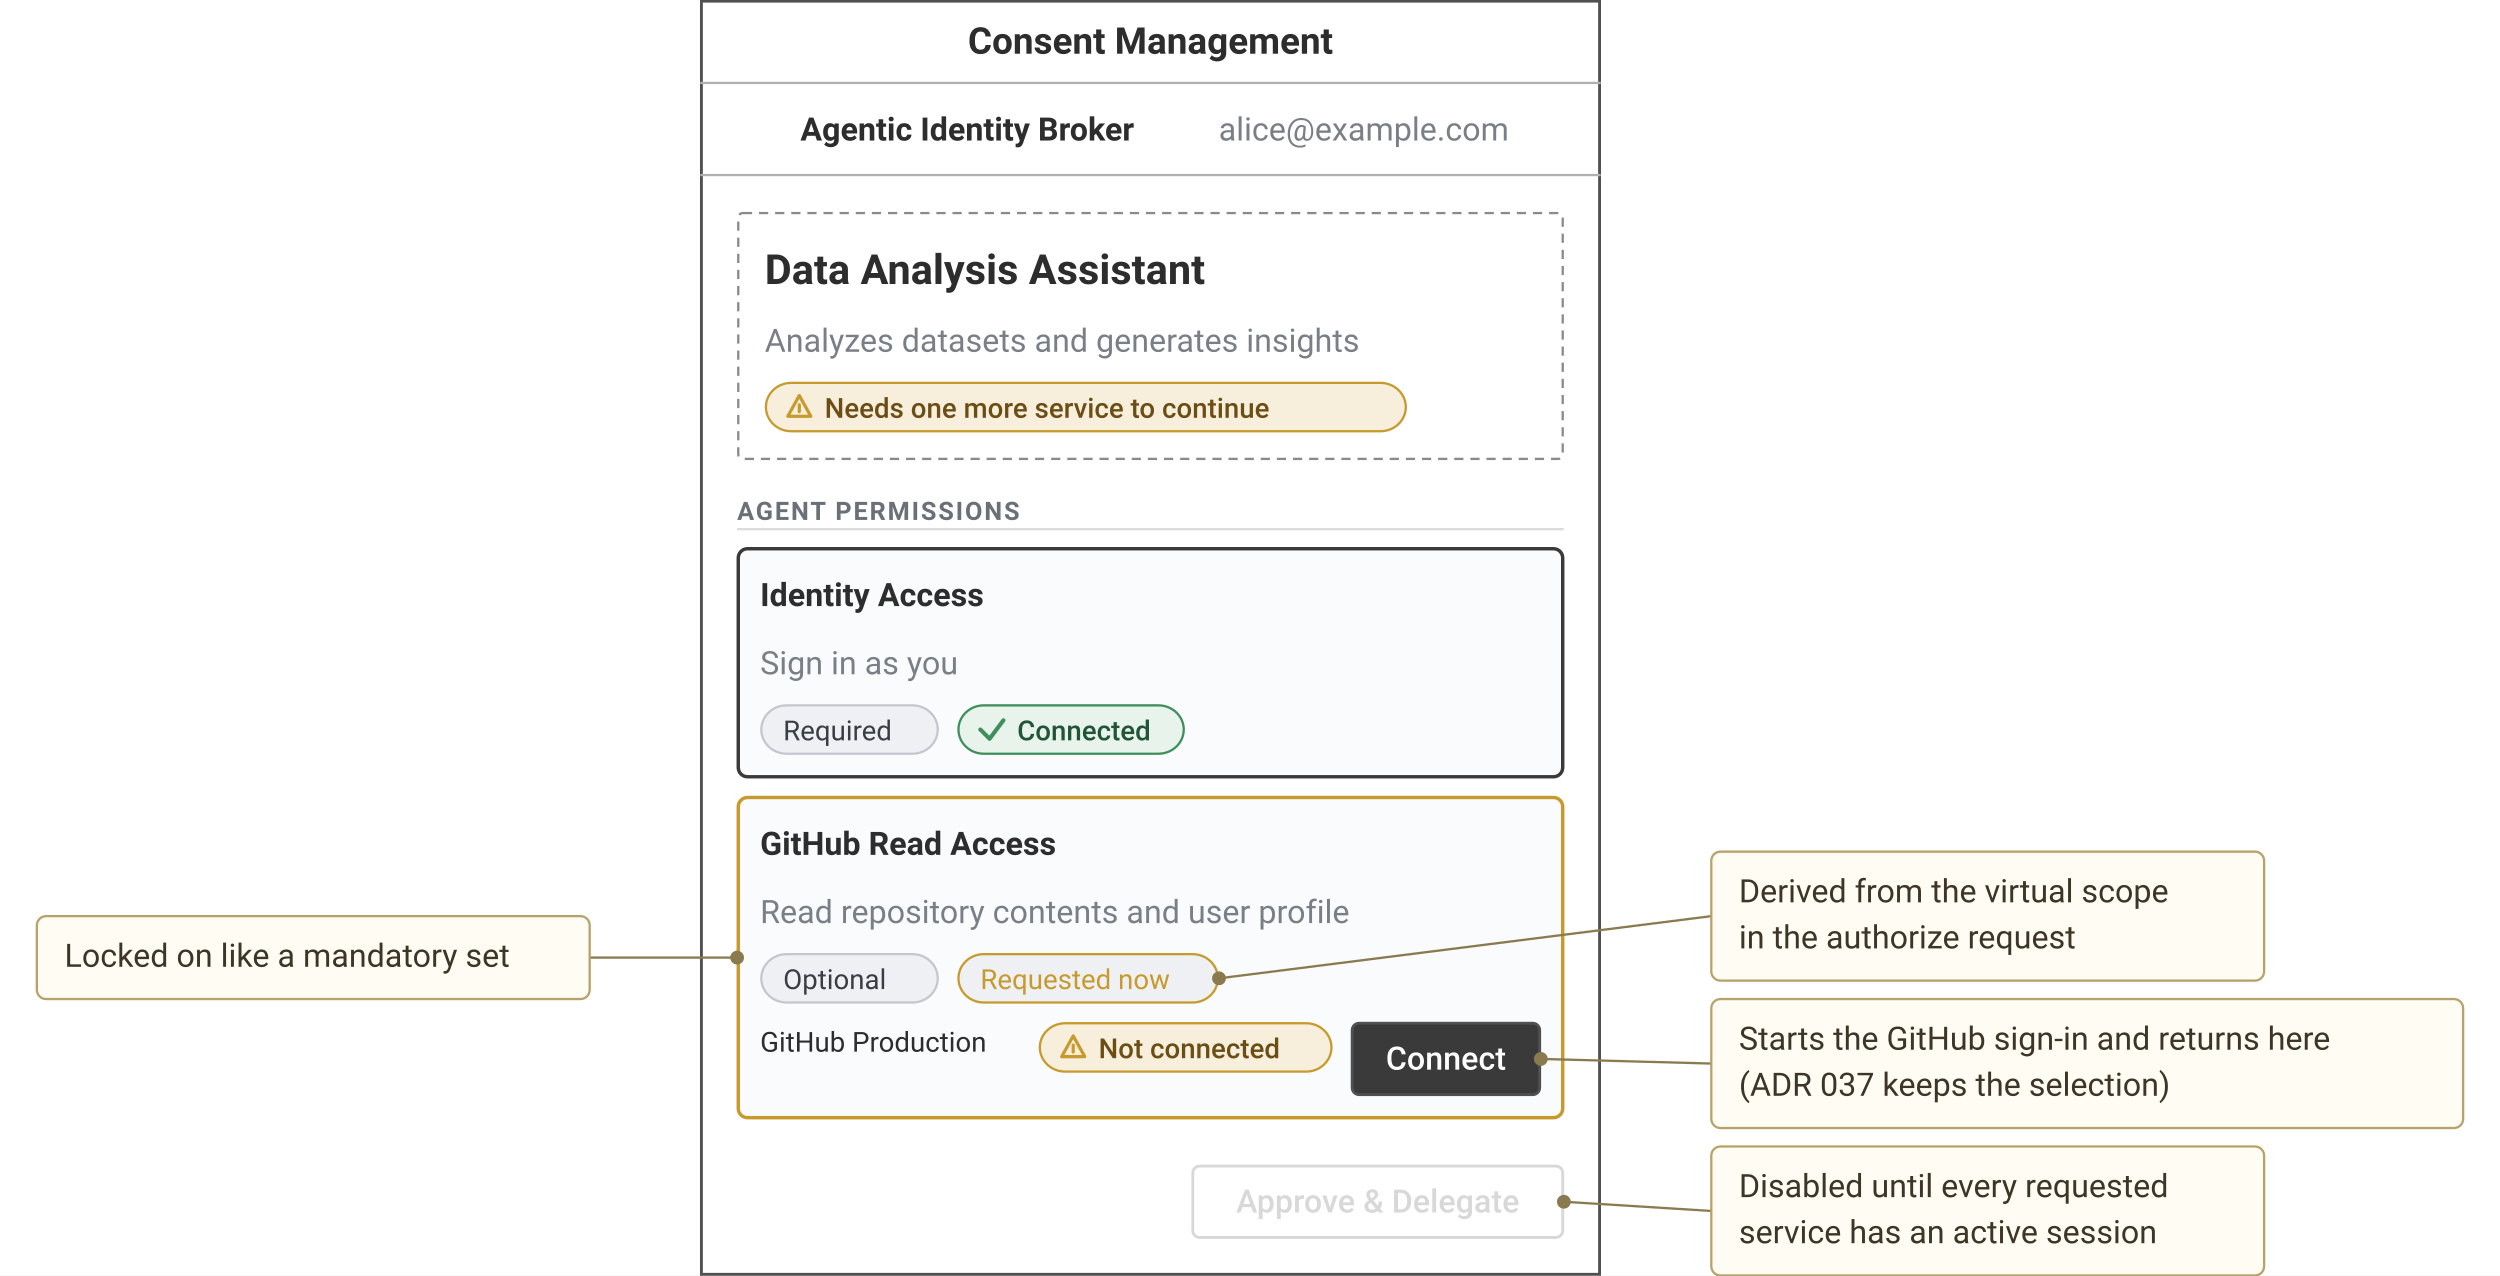
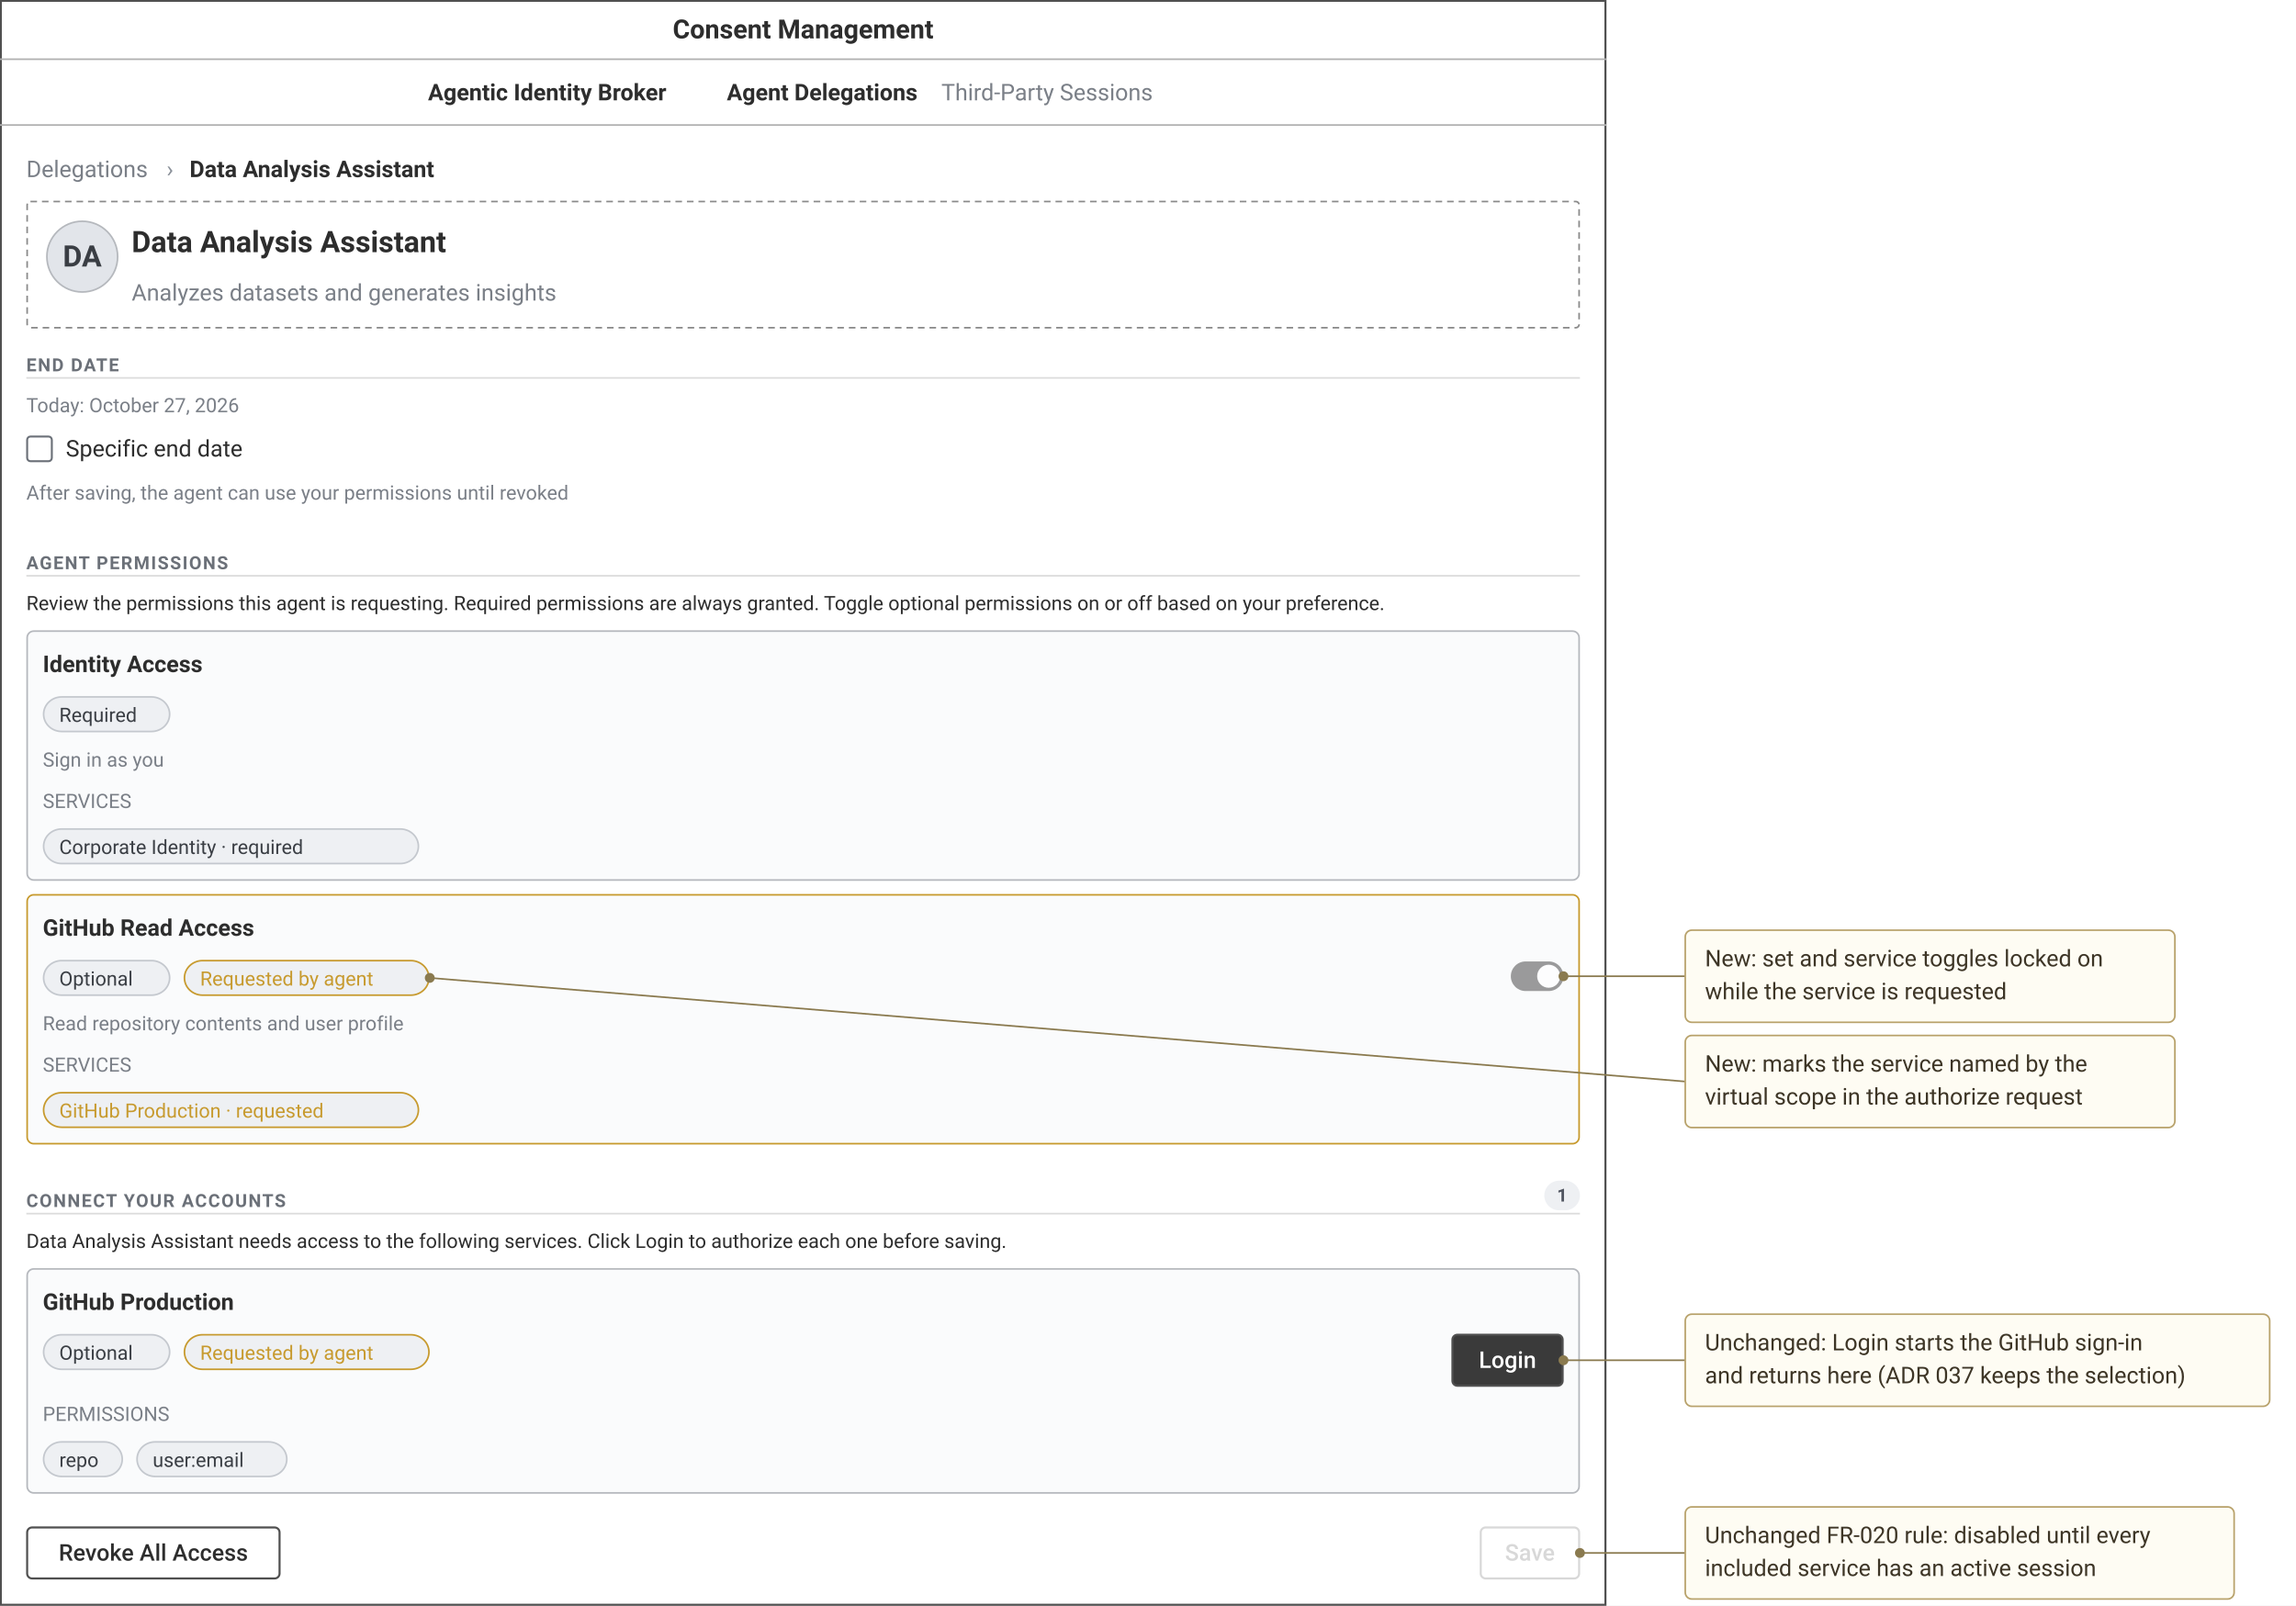
- <svg xmlns="http://www.w3.org/2000/svg" width="1085.314" height="553.714" viewBox="0 0 1085.314 553.714" font-family="system-ui, -apple-system, &quot;Segoe UI&quot;, Roboto, sans-serif" font-size="14" id="wireframes/journey-1-c-consent-requested.svg">
-   <rect x="0" y="0" width="1085.314" height="553.714" fill="#ffffff" />
-   <rect x="304.5" y="0.5" width="389.914" height="552.714" fill="none" stroke="#505050" stroke-width="1.25" />
-   <line x1="304" y1="36" x2="694.914" y2="36" stroke="#b0b0b0" stroke-width="1" />
-   <text x="499.457" y="23.333" text-anchor="middle" font-size="16" font-weight="600" fill="#2d2d2d">Consent Management</text>
-   <line x1="304" y1="76" x2="694.914" y2="76" stroke="#b0b0b0" stroke-width="1" />
-   <text x="347.457" y="61" font-weight="700" fill="#2d2d2d">Agentic Identity Broker</text>
-   <text x="529.057" y="61" fill="#7a7f87">alice@example.com</text>
-   <rect x="320.5" y="92.5" width="357.914" height="106.714" fill="none" stroke="#8a8a8a" stroke-width="1" stroke-dasharray="4 3" rx="2" />
-   <text x="332" y="123.286" font-weight="700" font-size="18" fill="#2d2d2d">Data Analysis Assistant</text>
-   <text x="332" y="152.714" fill="#7a7f87">Analyzes datasets and generates insights</text>
-   <rect x="332.5" y="166.214" width="277.8" height="21" rx="11" fill="#f7efdc" stroke="#c79a2e" stroke-width="1" />
-   <path d="M 347 171.714 L 352 180.714 L 342 180.714 Z" fill="none" stroke="#c79a2e" stroke-width="1.4" stroke-linejoin="round" />
-   <line x1="347" y1="175.714" x2="347" y2="178.714" stroke="#c79a2e" stroke-width="1.4" stroke-linecap="round" />
-   <text x="358" y="181.381" font-size="12" font-weight="500" fill="#6b4e15">Needs one more service to continue</text>
-   <text x="320" y="225.714" font-size="11" font-weight="700" letter-spacing="0.8" fill="#6b7078">AGENT PERMISSIONS</text>
-   <line x1="320" y1="229.714" x2="678.914" y2="229.714" stroke="#c4c4c4" stroke-width="1" opacity="0.6" />
-   <rect x="320.5" y="238.214" width="357.914" height="99" fill="#fafbfc" stroke="#3a3a3a" stroke-width="1.5" rx="4" />
-   <text x="330" y="263.114" font-weight="600" fill="#2d2d2d">Identity Access</text>
-   <text x="330" y="292.714" fill="#7a7f87">Sign in as you</text>
-   <rect x="330.5" y="306.214" width="76.6" height="21" rx="11" fill="#eef0f3" stroke="#c4c8ce" stroke-width="1" />
-   <text x="340" y="321.381" font-size="12" fill="#3a3e44">Required</text>
-   <rect x="416.1" y="306.214" width="97.8" height="21" rx="11" fill="#e8f3ec" stroke="#3f8f5c" stroke-width="1" />
-   <path d="M 425.6 316.714 L 429.6 320.714 L 435.6 312.714" fill="none" stroke="#3f8f5c" stroke-width="1.8" stroke-linecap="round" stroke-linejoin="round" />
-   <text x="441.6" y="321.381" font-size="12" font-weight="500" fill="#205537">Connected</text>
-   <rect x="320.5" y="346.214" width="357.914" height="139" fill="#fafbfc" stroke="#c79a2e" stroke-width="1.5" rx="4" />
-   <text x="330" y="371.114" font-weight="600" fill="#2d2d2d">GitHub Read Access</text>
-   <text x="330" y="400.714" fill="#7a7f87">Read repository contents and user profile</text>
-   <rect x="330.5" y="414.214" width="76.6" height="21" rx="11" fill="#eef0f3" stroke="#c4c8ce" stroke-width="1" />
-   <text x="340" y="429.381" font-size="12" fill="#3a3e44">Optional</text>
-   <rect x="416.1" y="414.214" width="112.6" height="21" rx="11" fill="#eef0f3" stroke="#c79a2e" stroke-width="1" />
-   <text x="425.6" y="429.381" font-size="12" fill="#c79a2e">Requested now</text>
-   <text x="330" y="456.571" font-size="12" fill="#2d2d2d">GitHub Production</text>
-   <rect x="451.414" y="444.214" width="126.6" height="21" rx="11" fill="#f7efdc" stroke="#c79a2e" stroke-width="1" />
-   <path d="M 465.914 449.714 L 470.914 458.714 L 460.914 458.714 Z" fill="none" stroke="#c79a2e" stroke-width="1.4" stroke-linejoin="round" />
-   <line x1="465.914" y1="453.714" x2="465.914" y2="456.714" stroke="#c79a2e" stroke-width="1.4" stroke-linecap="round" />
-   <text x="476.914" y="459.381" font-size="12" font-weight="500" fill="#6b4e15">Not connected</text>
+ <svg xmlns="http://www.w3.org/2000/svg" width="1395.429" height="976" viewBox="0 0 1395.429 976" font-family="system-ui, -apple-system, &quot;Segoe UI&quot;, Roboto, sans-serif" font-size="14" id="wireframes/journey-1-c-consent-requested.svg">
+   <rect x="0" y="0" width="1395.429" height="976" fill="#ffffff" />
+   <rect x="0.5" y="0.5" width="975.229" height="975" fill="none" stroke="#505050" stroke-width="1.25" />
+   <line x1="0" y1="36" x2="976.229" y2="36" stroke="#b0b0b0" stroke-width="1" />
+   <text x="488.114" y="23.333" text-anchor="middle" font-size="16" font-weight="600" fill="#2d2d2d">Consent Management</text>
+   <line x1="0" y1="76" x2="976.229" y2="76" stroke="#b0b0b0" stroke-width="1" />
+   <text x="260.114" y="61" font-weight="700" fill="#2d2d2d">Agentic Identity Broker</text>
+   <text x="441.714" y="61" font-weight="700" fill="#2d2d2d">Agent Delegations</text>
+   <text x="572.114" y="61" fill="#7a7f87">Third-Party Sessions</text>
+   <text x="16" y="107.667" font-weight="400" fill="#7a7f87">Delegations</text>
+   <text x="101.2" y="107.667" fill="#8a9099">›</text>
+   <text x="115.2" y="107.667" font-weight="600" fill="#2d2d2d">Data Analysis Assistant</text>
+   <rect x="16.5" y="122.5" width="943.229" height="76.714" fill="none" stroke="#8a8a8a" stroke-width="1" stroke-dasharray="4 3" rx="2" />
+   <circle cx="50" cy="156" r="21.5" fill="#e2e5ea" stroke="#b5b8bd" stroke-width="1" />
+   <text x="50" y="162" text-anchor="middle" font-size="18" font-weight="600" fill="#3a3e44">DA</text>
+   <text x="80" y="153.286" font-weight="700" font-size="18" fill="#2d2d2d">Data Analysis Assistant</text>
+   <text x="80" y="182.714" fill="#7a7f87">Analyzes datasets and generates insights</text>
+   <text x="16" y="225.714" font-size="11" font-weight="700" letter-spacing="0.8" fill="#6b7078">END DATE</text>
+   <line x1="16" y1="229.714" x2="960.229" y2="229.714" stroke="#c4c4c4" stroke-width="1" opacity="0.6" />
+   <text x="16" y="250.571" font-size="12" fill="#7a7f87">Today: October 27, 2026</text>
  <g opacity="1">
-     <rect x="587.014" y="444.214" width="81.4" height="31" fill="#3a3a3a" stroke="#505050" stroke-width="1.25" rx="3" />
-     <text x="627.714" y="464.381" text-anchor="middle" font-weight="500" fill="#ffffff">Connect</text>
+     <rect x="16.5" y="265.357" width="15" height="15" rx="2" fill="#ffffff" stroke="#6b7078" stroke-width="1.2" />
+     <text x="40" y="277.524" fill="#2d2d2d">Specific end date</text>
+   </g>
+   <text x="16" y="303.714" font-size="12" fill="#7a7f87">After saving, the agent can use your permissions until revoked</text>
+   <text x="16" y="346" font-size="11" font-weight="700" letter-spacing="0.8" fill="#6b7078">AGENT PERMISSIONS</text>
+   <line x1="16" y1="350" x2="960.229" y2="350" stroke="#c4c4c4" stroke-width="1" opacity="0.6" />
+   <text x="16" y="370.857" font-size="12" fill="#2d2d2d">Review the permissions this agent is requesting. Required permissions are always granted. Toggle optional permissions on or off based on your preference.</text>
+   <rect x="16.5" y="383.643" width="943.229" height="151.286" fill="#fafbfc" stroke="#b5b8bd" stroke-width="1" rx="4" />
+   <text x="26" y="408.543" font-weight="600" fill="#2d2d2d">Identity Access</text>
+   <rect x="26.5" y="423.643" width="76.6" height="21" rx="11" fill="#eef0f3" stroke="#c4c8ce" stroke-width="1" />
+   <text x="36" y="438.81" font-size="12" fill="#3a3e44">Required</text>
+   <text x="26" y="466" font-size="12" fill="#7a7f87">Sign in as you</text>
+   <text x="26" y="491.143" font-size="12" fill="#7a7f87">SERVICES</text>
+   <rect x="26.5" y="503.929" width="227.8" height="21" rx="11" fill="#eef0f3" stroke="#c4c8ce" stroke-width="1" />
+   <text x="36" y="519.095" font-size="12" fill="#3a3e44">Corporate Identity · required</text>
+   <rect x="16.5" y="543.929" width="943.229" height="151.286" fill="#fafbfc" stroke="#c79a2e" stroke-width="1" rx="4" />
+   <text x="26" y="568.829" font-weight="600" fill="#2d2d2d">GitHub Read Access</text>
+   <rect x="26.5" y="583.929" width="76.6" height="21" rx="11" fill="#eef0f3" stroke="#c4c8ce" stroke-width="1" />
+   <text x="36" y="599.095" font-size="12" fill="#3a3e44">Optional</text>
+   <rect x="112.1" y="583.929" width="148.6" height="21" rx="11" fill="#eef0f3" stroke="#c79a2e" stroke-width="1" />
+   <text x="121.6" y="599.095" font-size="12" fill="#c79a2e">Requested by agent</text>
+   <g opacity="0.5">
+     <rect x="918.229" y="584.429" width="32" height="18" rx="9" fill="#3a3a3a" />
+     <circle cx="941.229" cy="593.429" r="7" fill="#ffffff" />
+     <text x="910.229" y="598.095" fill="#2d2d2d" />
+   </g>
+   <text x="26" y="626.286" font-size="12" fill="#7a7f87">Read repository contents and user profile</text>
+   <text x="26" y="651.429" font-size="12" fill="#7a7f87">SERVICES</text>
+   <rect x="26.5" y="664.214" width="227.8" height="21" rx="11" fill="#eef0f3" stroke="#c79a2e" stroke-width="1" />
+   <text x="36" y="679.381" font-size="12" fill="#c79a2e">GitHub Production · requested</text>
+   <text x="16" y="733.714" font-size="11" font-weight="700" letter-spacing="0.8" fill="#6b7078">CONNECT YOUR ACCOUNTS</text>
+   <rect x="938.571" y="717.714" width="21.657" height="18" rx="9" fill="#eef0f3" />
+   <text x="949.4" y="730.381" text-anchor="middle" font-size="11" font-weight="600" fill="#505560">1</text>
+   <line x1="16" y1="737.714" x2="960.229" y2="737.714" stroke="#c4c4c4" stroke-width="1" opacity="0.6" />
+   <text x="16" y="758.571" font-size="12" fill="#2d2d2d">Data Analysis Assistant needs access to the following services. Click Login to authorize each one before saving.</text>
+   <rect x="16.5" y="771.357" width="943.229" height="136.143" fill="#fafbfc" stroke="#b5b8bd" stroke-width="1" rx="4" />
+   <text x="26" y="796.257" font-weight="600" fill="#2d2d2d">GitHub Production</text>
+   <rect x="26.5" y="811.357" width="76.6" height="21" rx="11" fill="#eef0f3" stroke="#c4c8ce" stroke-width="1" />
+   <text x="36" y="826.524" font-size="12" fill="#3a3e44">Optional</text>
+   <rect x="112.1" y="811.357" width="148.6" height="21" rx="11" fill="#eef0f3" stroke="#c79a2e" stroke-width="1" />
+   <text x="121.6" y="826.524" font-size="12" fill="#c79a2e">Requested by agent</text>
+   <g opacity="1">
+     <rect x="882.729" y="811.357" width="67" height="31" fill="#3a3a3a" stroke="#505050" stroke-width="1.25" rx="3" />
+     <text x="916.229" y="831.524" text-anchor="middle" font-weight="500" fill="#ffffff">Login</text>
+   </g>
+   <text x="26" y="863.714" font-size="12" fill="#7a7f87">PERMISSIONS</text>
+   <rect x="26.5" y="876.5" width="47.8" height="21" rx="11" fill="#eef0f3" stroke="#c4c8ce" stroke-width="1" />
+   <text x="36" y="891.667" font-size="12" fill="#3a3e44">repo</text>
+   <rect x="83.3" y="876.5" width="91" height="21" rx="11" fill="#eef0f3" stroke="#c4c8ce" stroke-width="1" />
+   <text x="92.8" y="891.667" font-size="12" fill="#3a3e44">user:email</text>
+   <g opacity="1">
+     <rect x="16.5" y="928.5" width="153.4" height="31" fill="#ffffff" stroke="#505050" stroke-width="1.25" rx="3" />
+     <text x="93.2" y="948.667" text-anchor="middle" font-weight="500" fill="#2d2d2d">Revoke All Access</text>
  </g>
  <g opacity="0.55">
-     <rect x="517.814" y="506.214" width="160.6" height="31" fill="#ffffff" stroke="#b8b8b8" stroke-width="1.25" rx="3" />
-     <text x="598.114" y="526.381" text-anchor="middle" font-weight="500" fill="#b8b8b8">Approve &amp; Delegate</text>
+     <rect x="899.929" y="928.5" width="59.8" height="31" fill="#ffffff" stroke="#b8b8b8" stroke-width="1.25" rx="3" />
+     <text x="929.829" y="948.667" text-anchor="middle" font-weight="500" fill="#b8b8b8">Save</text>
  </g>
-   <line x1="320" y1="415.714" x2="256" y2="415.714" stroke="#8a7a4f" stroke-width="1" />
-   <circle cx="320" cy="415.714" r="3" fill="#8a7a4f" />
-   <rect x="16" y="397.714" width="240" height="36" rx="4" ry="4" fill="#fefcf3" stroke="#b8a26b" stroke-width="1" />
-   <text x="28" y="419.714" fill="#3d3526">Locked on like a mandatory set</text>
-   <line x1="529.2" y1="424.714" x2="742.914" y2="397.714" stroke="#8a7a4f" stroke-width="1" />
-   <circle cx="529.2" cy="424.714" r="3" fill="#8a7a4f" />
-   <rect x="742.914" y="369.714" width="240" height="56" rx="4" ry="4" fill="#fefcf3" stroke="#b8a26b" stroke-width="1" />
-   <text x="754.914" y="391.714" fill="#3d3526">Derived from the virtual scope</text>
-   <text x="754.914" y="411.714" fill="#3d3526">in the authorize request</text>
-   <line x1="668.914" y1="459.714" x2="742.914" y2="461.714" stroke="#8a7a4f" stroke-width="1" />
-   <circle cx="668.914" cy="459.714" r="3" fill="#8a7a4f" />
-   <rect x="742.914" y="433.714" width="326.4" height="56" rx="4" ry="4" fill="#fefcf3" stroke="#b8a26b" stroke-width="1" />
-   <text x="754.914" y="455.714" fill="#3d3526">Starts the GitHub sign-in and returns here</text>
-   <text x="754.914" y="475.714" fill="#3d3526">(ADR 037 keeps the selection)</text>
-   <line x1="678.914" y1="521.714" x2="742.914" y2="525.714" stroke="#8a7a4f" stroke-width="1" />
-   <circle cx="678.914" cy="521.714" r="3" fill="#8a7a4f" />
-   <rect x="742.914" y="497.714" width="240" height="56" rx="4" ry="4" fill="#fefcf3" stroke="#b8a26b" stroke-width="1" />
-   <text x="754.914" y="519.714" fill="#3d3526">Disabled until every requested</text>
-   <text x="754.914" y="539.714" fill="#3d3526">service has an active session</text>
+   <line x1="950.229" y1="593.429" x2="1024.229" y2="593.429" stroke="#8a7a4f" stroke-width="1" />
+   <circle cx="950.229" cy="593.429" r="3" fill="#8a7a4f" />
+   <rect x="1024.229" y="565.429" width="297.6" height="56" rx="4" ry="4" fill="#fefcf3" stroke="#b8a26b" stroke-width="1" />
+   <text x="1036.229" y="587.429" fill="#3d3526">New: set and service toggles locked on</text>
+   <text x="1036.229" y="607.429" fill="#3d3526">while the service is requested</text>
+   <line x1="261.2" y1="594.429" x2="1024.229" y2="657.429" stroke="#8a7a4f" stroke-width="1" />
+   <circle cx="261.2" cy="594.429" r="3" fill="#8a7a4f" />
+   <rect x="1024.229" y="629.429" width="297.6" height="56" rx="4" ry="4" fill="#fefcf3" stroke="#b8a26b" stroke-width="1" />
+   <text x="1036.229" y="651.429" fill="#3d3526">New: marks the service named by the</text>
+   <text x="1036.229" y="671.429" fill="#3d3526">virtual scope in the authorize request</text>
+   <line x1="950.229" y1="826.857" x2="1024.229" y2="826.857" stroke="#8a7a4f" stroke-width="1" />
+   <circle cx="950.229" cy="826.857" r="3" fill="#8a7a4f" />
+   <rect x="1024.229" y="798.857" width="355.2" height="56" rx="4" ry="4" fill="#fefcf3" stroke="#b8a26b" stroke-width="1" />
+   <text x="1036.229" y="820.857" fill="#3d3526">Unchanged: Login starts the GitHub sign-in</text>
+   <text x="1036.229" y="840.857" fill="#3d3526">and returns here (ADR 037 keeps the selection)</text>
+   <line x1="960.229" y1="944" x2="1024.229" y2="944" stroke="#8a7a4f" stroke-width="1" />
+   <circle cx="960.229" cy="944" r="3" fill="#8a7a4f" />
+   <rect x="1024.229" y="916" width="333.6" height="56" rx="4" ry="4" fill="#fefcf3" stroke="#b8a26b" stroke-width="1" />
+   <text x="1036.229" y="938" fill="#3d3526">Unchanged FR-020 rule: disabled until every</text>
+   <text x="1036.229" y="958" fill="#3d3526">included service has an active session</text>
</svg>
